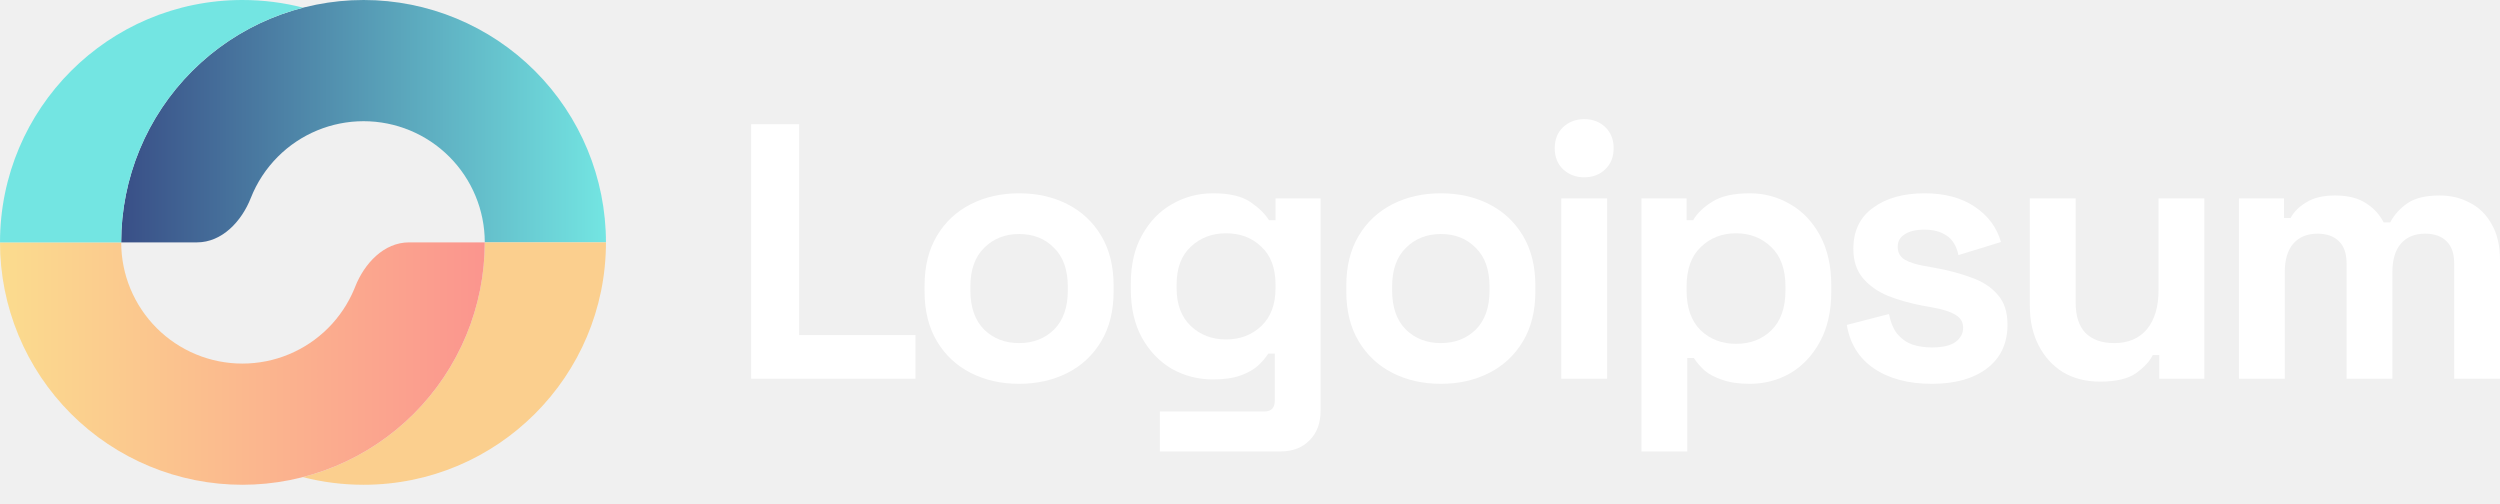
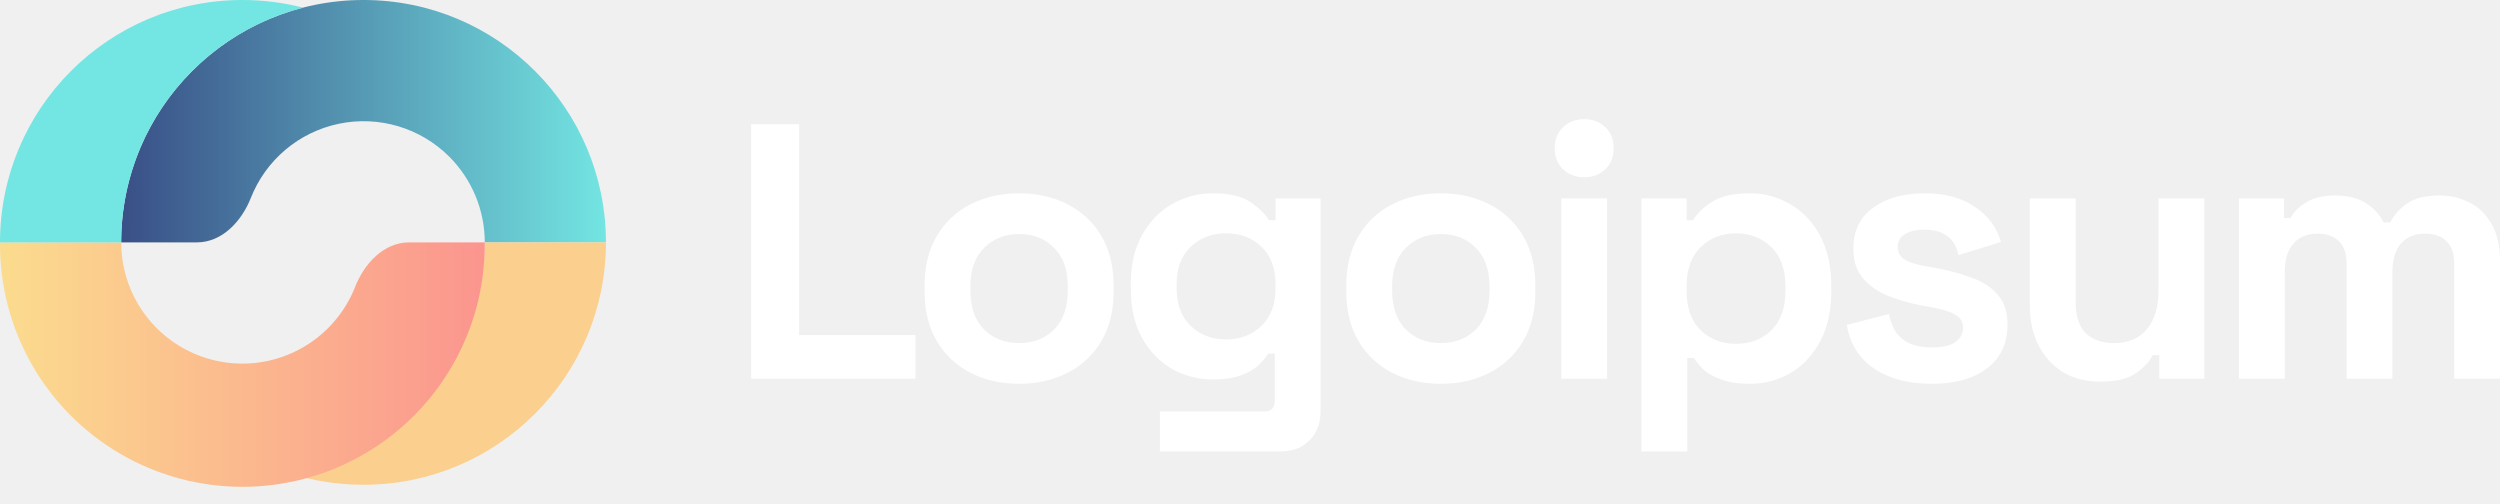
- <svg xmlns="http://www.w3.org/2000/svg" width="144" height="29" viewBox="0 0 144 29" fill="none">
-   <g clip-path="url(#clip0_2_443)">
-     <path d="M43.266 21.814V7.155H46.03V19.301H52.732V21.814H43.266Z" fill="white" />
-     <path d="M58.7 22.108C57.667 22.108 56.738 21.898 55.914 21.479C55.091 21.06 54.441 20.453 53.967 19.657C53.492 18.861 53.255 17.905 53.255 16.788V16.453C53.255 15.336 53.492 14.38 53.967 13.584C54.441 12.788 55.091 12.181 55.914 11.762C56.738 11.344 57.667 11.134 58.7 11.134C59.733 11.134 60.661 11.344 61.485 11.762C62.309 12.181 62.958 12.788 63.432 13.584C63.907 14.38 64.144 15.336 64.144 16.453V16.788C64.144 17.905 63.907 18.861 63.432 19.657C62.958 20.453 62.309 21.06 61.485 21.479C60.661 21.898 59.733 22.108 58.7 22.108ZM58.7 19.762C59.509 19.762 60.18 19.504 60.71 18.987C61.241 18.457 61.506 17.703 61.506 16.726V16.516C61.506 15.539 61.241 14.792 60.71 14.275C60.194 13.745 59.523 13.479 58.7 13.479C57.89 13.479 57.22 13.745 56.689 14.275C56.159 14.792 55.894 15.539 55.894 16.516V16.726C55.894 17.703 56.159 18.457 56.689 18.987C57.22 19.504 57.89 19.762 58.7 19.762Z" fill="white" />
-     <path d="M65.135 16.663V16.328C65.135 15.239 65.351 14.31 65.784 13.542C66.217 12.761 66.789 12.167 67.501 11.762C68.227 11.344 69.016 11.134 69.868 11.134C70.817 11.134 71.536 11.302 72.025 11.637C72.513 11.972 72.869 12.321 73.093 12.684H73.47V11.427H76.066V23.657C76.066 24.369 75.857 24.934 75.438 25.353C75.019 25.786 74.461 26.003 73.763 26.003H66.81V23.699H72.841C73.232 23.699 73.428 23.49 73.428 23.071V20.369H73.051C72.911 20.593 72.716 20.823 72.464 21.06C72.213 21.284 71.878 21.472 71.459 21.626C71.04 21.779 70.51 21.856 69.868 21.856C69.016 21.856 68.227 21.654 67.501 21.249C66.789 20.83 66.217 20.237 65.784 19.469C65.351 18.687 65.135 17.752 65.135 16.663ZM70.621 19.552C71.431 19.552 72.108 19.294 72.653 18.778C73.197 18.261 73.47 17.535 73.47 16.6V16.39C73.47 15.441 73.197 14.715 72.653 14.212C72.122 13.696 71.445 13.438 70.621 13.438C69.812 13.438 69.135 13.696 68.59 14.212C68.046 14.715 67.773 15.441 67.773 16.39V16.6C67.773 17.535 68.046 18.261 68.59 18.778C69.135 19.294 69.812 19.552 70.621 19.552Z" fill="white" />
-     <path d="M82.992 22.108C81.959 22.108 81.03 21.898 80.207 21.479C79.383 21.06 78.734 20.453 78.259 19.657C77.784 18.861 77.547 17.905 77.547 16.788V16.453C77.547 15.336 77.784 14.38 78.259 13.584C78.734 12.788 79.383 12.181 80.207 11.762C81.03 11.344 81.959 11.134 82.992 11.134C84.025 11.134 84.953 11.344 85.777 11.762C86.601 12.181 87.25 12.788 87.725 13.584C88.199 14.38 88.437 15.336 88.437 16.453V16.788C88.437 17.905 88.199 18.861 87.725 19.657C87.25 20.453 86.601 21.06 85.777 21.479C84.953 21.898 84.025 22.108 82.992 22.108ZM82.992 19.762C83.802 19.762 84.472 19.504 85.002 18.987C85.533 18.457 85.798 17.703 85.798 16.726V16.516C85.798 15.539 85.533 14.792 85.002 14.275C84.486 13.745 83.816 13.479 82.992 13.479C82.182 13.479 81.512 13.745 80.981 14.275C80.451 14.792 80.186 15.539 80.186 16.516V16.726C80.186 17.703 80.451 18.457 80.981 18.987C81.512 19.504 82.182 19.762 82.992 19.762Z" fill="white" />
-     <path d="M89.93 21.814V11.427H92.569V21.814H89.93ZM91.249 10.213C90.774 10.213 90.37 10.059 90.034 9.752C89.713 9.445 89.553 9.04 89.553 8.537C89.553 8.035 89.713 7.63 90.034 7.323C90.37 7.016 90.774 6.862 91.249 6.862C91.738 6.862 92.143 7.016 92.463 7.323C92.784 7.63 92.946 8.035 92.946 8.537C92.946 9.04 92.784 9.445 92.463 9.752C92.143 10.059 91.738 10.213 91.249 10.213Z" fill="white" />
-     <path d="M94.55 26.003V11.427H97.147V12.684H97.524C97.761 12.279 98.13 11.923 98.634 11.616C99.136 11.295 99.855 11.134 100.791 11.134C101.628 11.134 102.403 11.344 103.115 11.762C103.827 12.167 104.4 12.767 104.832 13.563C105.265 14.359 105.482 15.322 105.482 16.453V16.788C105.482 17.919 105.265 18.882 104.832 19.678C104.4 20.474 103.827 21.081 103.115 21.5C102.403 21.905 101.628 22.108 100.791 22.108C100.163 22.108 99.632 22.031 99.199 21.877C98.78 21.738 98.438 21.556 98.173 21.333C97.922 21.095 97.719 20.858 97.565 20.621H97.188V26.003H94.55ZM99.994 19.804C100.819 19.804 101.496 19.546 102.026 19.029C102.57 18.498 102.843 17.731 102.843 16.726V16.516C102.843 15.511 102.57 14.75 102.026 14.233C101.481 13.703 100.804 13.438 99.994 13.438C99.185 13.438 98.508 13.703 97.963 14.233C97.419 14.75 97.147 15.511 97.147 16.516V16.726C97.147 17.731 97.419 18.498 97.963 19.029C98.508 19.546 99.185 19.804 99.994 19.804Z" fill="white" />
-     <path d="M111.276 22.108C109.922 22.108 108.812 21.814 107.946 21.228C107.082 20.642 106.558 19.804 106.376 18.715L108.805 18.087C108.903 18.575 109.063 18.959 109.287 19.238C109.524 19.518 109.81 19.72 110.146 19.846C110.494 19.957 110.871 20.013 111.276 20.013C111.891 20.013 112.345 19.909 112.637 19.699C112.931 19.476 113.077 19.203 113.077 18.882C113.077 18.561 112.938 18.317 112.659 18.149C112.379 17.968 111.933 17.821 111.319 17.71L110.732 17.605C110.006 17.465 109.343 17.277 108.743 17.04C108.142 16.788 107.66 16.446 107.298 16.013C106.935 15.581 106.753 15.022 106.753 14.338C106.753 13.305 107.13 12.516 107.884 11.972C108.638 11.413 109.629 11.134 110.858 11.134C112.016 11.134 112.98 11.392 113.748 11.909C114.516 12.425 115.018 13.102 115.255 13.94L112.806 14.694C112.694 14.164 112.464 13.787 112.114 13.563C111.779 13.34 111.36 13.228 110.858 13.228C110.355 13.228 109.971 13.319 109.706 13.5C109.44 13.668 109.308 13.905 109.308 14.212C109.308 14.547 109.448 14.799 109.727 14.966C110.006 15.12 110.383 15.239 110.858 15.322L111.444 15.427C112.226 15.567 112.931 15.755 113.559 15.992C114.201 16.216 114.704 16.544 115.067 16.977C115.443 17.396 115.632 17.968 115.632 18.694C115.632 19.783 115.235 20.628 114.439 21.228C113.657 21.814 112.603 22.108 111.276 22.108Z" fill="white" />
-     <path d="M120.96 21.982C120.15 21.982 119.438 21.8 118.824 21.437C118.223 21.061 117.756 20.544 117.421 19.888C117.086 19.232 116.918 18.478 116.918 17.626V11.427H119.557V17.417C119.557 18.198 119.745 18.785 120.122 19.176C120.513 19.567 121.065 19.762 121.777 19.762C122.587 19.762 123.215 19.497 123.661 18.966C124.109 18.422 124.332 17.668 124.332 16.705V11.427H126.971V21.814H124.373V20.453H123.997C123.83 20.802 123.515 21.144 123.055 21.479C122.594 21.814 121.895 21.982 120.96 21.982Z" fill="white" />
-     <path d="M128.964 21.814V11.427H131.56V12.558H131.937C132.119 12.209 132.42 11.909 132.838 11.658C133.257 11.392 133.809 11.26 134.493 11.26C135.232 11.26 135.826 11.406 136.273 11.7C136.719 11.979 137.061 12.349 137.299 12.809H137.676C137.913 12.363 138.248 11.993 138.681 11.7C139.114 11.406 139.728 11.26 140.523 11.26C141.166 11.26 141.746 11.399 142.262 11.679C142.792 11.944 143.212 12.356 143.519 12.914C143.84 13.459 144 14.15 144 14.987V21.814H141.361V15.176C141.361 14.603 141.215 14.178 140.922 13.898C140.629 13.605 140.217 13.459 139.686 13.459C139.086 13.459 138.618 13.654 138.283 14.045C137.962 14.422 137.802 14.966 137.802 15.678V21.814H135.163V15.176C135.163 14.603 135.016 14.178 134.723 13.898C134.43 13.605 134.018 13.459 133.487 13.459C132.887 13.459 132.419 13.654 132.084 14.045C131.763 14.422 131.603 14.966 131.603 15.678V21.814H128.964Z" fill="white" />
-     <path d="M34.903 13.961C34.903 10.259 33.432 6.707 30.814 4.089C28.196 1.471 24.645 4.85564e-07 20.942 0C17.239 -4.85563e-07 13.688 1.471 11.07 4.089C8.451 6.707 6.98 10.259 6.98 13.961H11.344C12.789 13.961 13.917 12.75 14.446 11.405C14.794 10.521 15.322 9.71 16.006 9.025C17.315 7.716 19.09 6.981 20.942 6.981C22.793 6.981 24.569 7.716 25.878 9.025C27.187 10.334 27.923 12.11 27.923 13.961H34.903Z" fill="url(#paint0_linear_2_443)" />
-     <path d="M26.86 19.304C27.561 17.61 27.923 15.795 27.923 13.961H34.903C34.903 21.672 28.652 27.923 20.941 27.923C19.734 27.923 18.562 27.77 17.444 27.481C18.077 27.318 18.698 27.111 19.304 26.86C20.998 26.158 22.537 25.13 23.833 23.834C25.13 22.537 26.158 20.998 26.86 19.304Z" fill="#FBCF8E" />
-     <path d="M0 13.961C-2.6229e-07 15.795 0.361 17.61 1.063 19.304C1.764 20.998 2.793 22.537 4.089 23.834C5.386 25.13 6.925 26.159 8.619 26.86C10.312 27.562 12.128 27.923 13.961 27.923C15.795 27.923 17.61 27.562 19.304 26.86C20.998 26.159 22.537 25.13 23.834 23.834C25.13 22.537 26.158 20.998 26.86 19.304C27.562 17.61 27.923 15.795 27.923 13.961H23.56C22.114 13.961 20.987 15.173 20.457 16.518C20.442 16.557 20.427 16.595 20.411 16.633C20.06 17.48 19.546 18.249 18.898 18.898C18.249 19.546 17.48 20.06 16.633 20.411C15.786 20.762 14.878 20.942 13.961 20.942C13.045 20.942 12.137 20.762 11.29 20.411C10.443 20.06 9.674 19.546 9.025 18.898C8.377 18.249 7.863 17.48 7.512 16.633C7.161 15.786 6.981 14.878 6.981 13.961H0Z" fill="url(#paint1_linear_2_443)" />
-     <path d="M0.001 13.961C0.001 6.251 6.252 0 13.963 0C15.17 0 16.341 0.153 17.459 0.441C15.061 1.059 12.85 2.309 11.069 4.089C8.451 6.707 6.98 10.259 6.98 13.961H0.001Z" fill="#73E5E2" />
+ <svg xmlns="http://www.w3.org/2000/svg" width="144" height="29" fill="none">
+   <g clip-path="url(#a)">
+     <path fill="#fff" d="M43.266 21.814V7.155h2.764v12.146h6.702v2.513h-9.466ZM58.7 22.108c-1.033 0-1.962-.21-2.786-.629a4.71 4.71 0 0 1-1.947-1.822c-.475-.796-.712-1.752-.712-2.869v-.335c0-1.117.237-2.073.712-2.869a4.71 4.71 0 0 1 1.947-1.822c.824-.418 1.753-.628 2.786-.628 1.033 0 1.961.21 2.785.628a4.712 4.712 0 0 1 1.947 1.822c.475.796.712 1.752.712 2.87v.334c0 1.117-.237 2.073-.712 2.87a4.711 4.711 0 0 1-1.947 1.821c-.824.419-1.752.629-2.785.629Zm0-2.346c.81 0 1.48-.258 2.01-.775.53-.53.796-1.284.796-2.261v-.21c0-.977-.265-1.724-.796-2.24-.517-.531-1.187-.797-2.01-.797-.81 0-1.48.266-2.01.796-.531.517-.796 1.264-.796 2.241v.21c0 .977.265 1.73.795 2.261.53.517 1.201.775 2.01.775ZM65.135 16.663v-.335c0-1.09.216-2.018.649-2.786.433-.781 1.005-1.375 1.717-1.78a4.656 4.656 0 0 1 2.367-.628c.949 0 1.668.168 2.157.503.488.335.844.684 1.068 1.047h.377v-1.257h2.596v12.23c0 .712-.21 1.277-.628 1.696-.419.433-.977.65-1.675.65H66.81v-2.304h6.031c.391 0 .587-.21.587-.628v-2.702h-.377c-.14.224-.335.454-.587.691-.25.224-.586.412-1.005.566-.419.153-.95.23-1.591.23a4.78 4.78 0 0 1-2.367-.607c-.712-.419-1.284-1.012-1.717-1.78-.433-.782-.65-1.717-.65-2.806Zm5.486 2.89c.81 0 1.487-.259 2.032-.775.544-.517.817-1.243.817-2.178v-.21c0-.949-.273-1.675-.817-2.178-.53-.516-1.208-.774-2.032-.774-.81 0-1.486.258-2.03.774-.545.503-.818 1.229-.818 2.178v.21c0 .935.273 1.661.817 2.178.545.516 1.222.774 2.031.774ZM82.992 22.108c-1.033 0-1.962-.21-2.785-.629a4.71 4.71 0 0 1-1.948-1.822c-.475-.796-.712-1.752-.712-2.869v-.335c0-1.117.237-2.073.712-2.869a4.711 4.711 0 0 1 1.948-1.822c.823-.418 1.752-.628 2.785-.628 1.033 0 1.961.21 2.785.628a4.712 4.712 0 0 1 1.948 1.822c.474.796.712 1.752.712 2.87v.334c0 1.117-.238 2.073-.712 2.87a4.711 4.711 0 0 1-1.948 1.821c-.824.419-1.752.629-2.785.629Zm0-2.346c.81 0 1.48-.258 2.01-.775.53-.53.796-1.284.796-2.261v-.21c0-.977-.265-1.724-.796-2.24-.516-.531-1.186-.797-2.01-.797-.81 0-1.48.266-2.01.796-.531.517-.796 1.264-.796 2.241v.21c0 .977.265 1.73.795 2.261.53.517 1.201.775 2.01.775ZM89.93 21.814V11.427h2.638v10.387H89.93Zm1.32-11.601c-.476 0-.88-.154-1.216-.461-.32-.307-.481-.712-.481-1.215 0-.502.16-.907.481-1.214.336-.307.74-.46 1.215-.46.489 0 .894.153 1.214.46.322.307.483.712.483 1.214 0 .503-.162.908-.483 1.215-.32.307-.725.46-1.214.46ZM94.55 26.003V11.427h2.597v1.257h.377c.237-.405.606-.761 1.11-1.068.502-.321 1.22-.482 2.157-.482.837 0 1.612.21 2.324.628.712.405 1.285 1.005 1.717 1.801.433.796.65 1.76.65 2.89v.335c0 1.131-.217 2.094-.65 2.89-.432.796-1.005 1.403-1.717 1.822a4.622 4.622 0 0 1-2.324.608c-.628 0-1.16-.077-1.592-.23-.419-.14-.76-.322-1.026-.545a3.956 3.956 0 0 1-.608-.712h-.377v5.382H94.55Zm5.444-6.2c.825 0 1.502-.257 2.032-.774.544-.53.817-1.298.817-2.303v-.21c0-1.005-.273-1.766-.817-2.283-.545-.53-1.222-.795-2.032-.795-.809 0-1.486.265-2.03.795-.545.517-.817 1.278-.817 2.283v.21c0 1.005.272 1.773.816 2.303.545.517 1.222.775 2.031.775ZM111.276 22.108c-1.354 0-2.464-.294-3.33-.88-.864-.587-1.388-1.424-1.57-2.513l2.429-.628c.098.488.258.872.482 1.151.237.28.523.482.859.608a3.68 3.68 0 0 0 1.13.167c.615 0 1.069-.104 1.361-.314.294-.223.44-.496.44-.817a.805.805 0 0 0-.418-.733c-.28-.181-.726-.328-1.34-.44l-.587-.104a11.1 11.1 0 0 1-1.989-.565c-.601-.252-1.083-.594-1.445-1.027-.363-.432-.545-.99-.545-1.675 0-1.033.377-1.822 1.131-2.366.754-.559 1.745-.838 2.974-.838 1.158 0 2.122.258 2.89.775.768.516 1.27 1.193 1.507 2.031l-2.449.754c-.112-.53-.342-.907-.692-1.13-.335-.224-.754-.336-1.256-.336-.503 0-.887.091-1.152.272a.795.795 0 0 0-.398.712c0 .335.14.587.419.754.279.154.656.273 1.131.356l.586.105c.782.14 1.487.328 2.115.566.642.223 1.145.55 1.508.984.376.419.565.991.565 1.717 0 1.089-.397 1.934-1.193 2.534-.782.586-1.836.88-3.163.88ZM120.96 21.982c-.81 0-1.522-.182-2.136-.545a3.859 3.859 0 0 1-1.403-1.55c-.335-.655-.503-1.41-.503-2.261v-6.199h2.639v5.99c0 .781.188 1.368.565 1.759.391.39.943.586 1.655.586.81 0 1.438-.265 1.884-.796.448-.544.671-1.298.671-2.261v-5.278h2.639v10.387h-2.598v-1.36h-.376c-.167.348-.482.69-.942 1.025-.461.335-1.16.503-2.095.503ZM128.964 21.814V11.427h2.596v1.131h.377c.182-.349.483-.65.901-.9.419-.266.971-.398 1.655-.398.739 0 1.333.146 1.78.44.446.279.788.649 1.026 1.11h.377a3.055 3.055 0 0 1 1.005-1.11c.433-.294 1.047-.44 1.842-.44.643 0 1.223.14 1.739.419.53.265.95.677 1.257 1.235.321.545.481 1.236.481 2.073v6.827h-2.639v-6.638c0-.573-.146-.998-.439-1.278-.293-.293-.705-.44-1.236-.44-.6 0-1.068.196-1.403.587-.321.377-.481.921-.481 1.633v6.136h-2.639v-6.638c0-.573-.147-.998-.44-1.278-.293-.293-.705-.44-1.236-.44-.6 0-1.068.196-1.403.587-.321.377-.481.921-.481 1.633v6.136h-2.639Z" />
+     <path fill="url(#b)" d="M34.903 13.961a13.961 13.961 0 0 0-27.923 0h4.364c1.445 0 2.573-1.211 3.102-2.556a6.982 6.982 0 0 1 11.432-2.38 6.98 6.98 0 0 1 2.045 4.936h6.98Z" />
+     <path fill="#FBCF8E" d="M26.86 19.304a13.962 13.962 0 0 0 1.063-5.343h6.98c0 7.711-6.251 13.962-13.962 13.962-1.207 0-2.38-.153-3.497-.442a13.957 13.957 0 0 0 9.416-8.177Z" />
+     <path fill="url(#c)" d="M0 13.961a13.962 13.962 0 1 0 27.923 0H23.56c-1.446 0-2.573 1.212-3.103 2.557l-.046.115a6.98 6.98 0 0 1-12.899 0 6.981 6.981 0 0 1-.531-2.672H0Z" />
+     <path fill="#73E5E2" d="M.001 13.961C.001 6.251 6.252 0 13.963 0c1.207 0 2.379.153 3.496.441A13.962 13.962 0 0 0 6.98 13.961H.001Z" />
  </g>
  <defs>
-     <linearGradient id="paint0_linear_2_443" x1="34.903" y1="6.981" x2="6.98" y2="6.981" gradientUnits="userSpaceOnUse">
+     <linearGradient id="b" x1="34.903" x2="6.98" y1="6.981" y2="6.981" gradientUnits="userSpaceOnUse">
      <stop stop-color="#73E5E2" />
      <stop offset="1" stop-color="#394F87" />
    </linearGradient>
-     <linearGradient id="paint1_linear_2_443" x1="9.15408e-07" y1="20.942" x2="27.923" y2="20.942" gradientUnits="userSpaceOnUse">
+     <linearGradient id="c" x1="0" x2="27.923" y1="20.942" y2="20.942" gradientUnits="userSpaceOnUse">
      <stop stop-color="#FBDC8E" />
      <stop offset="1" stop-color="#FB958E" />
    </linearGradient>
-     <clipPath id="clip0_2_443">
-       <rect width="144" height="28.8" fill="white" />
+     <clipPath id="a">
+       <path fill="#fff" d="M0 0h144v28.8H0z" />
    </clipPath>
  </defs>
</svg>
